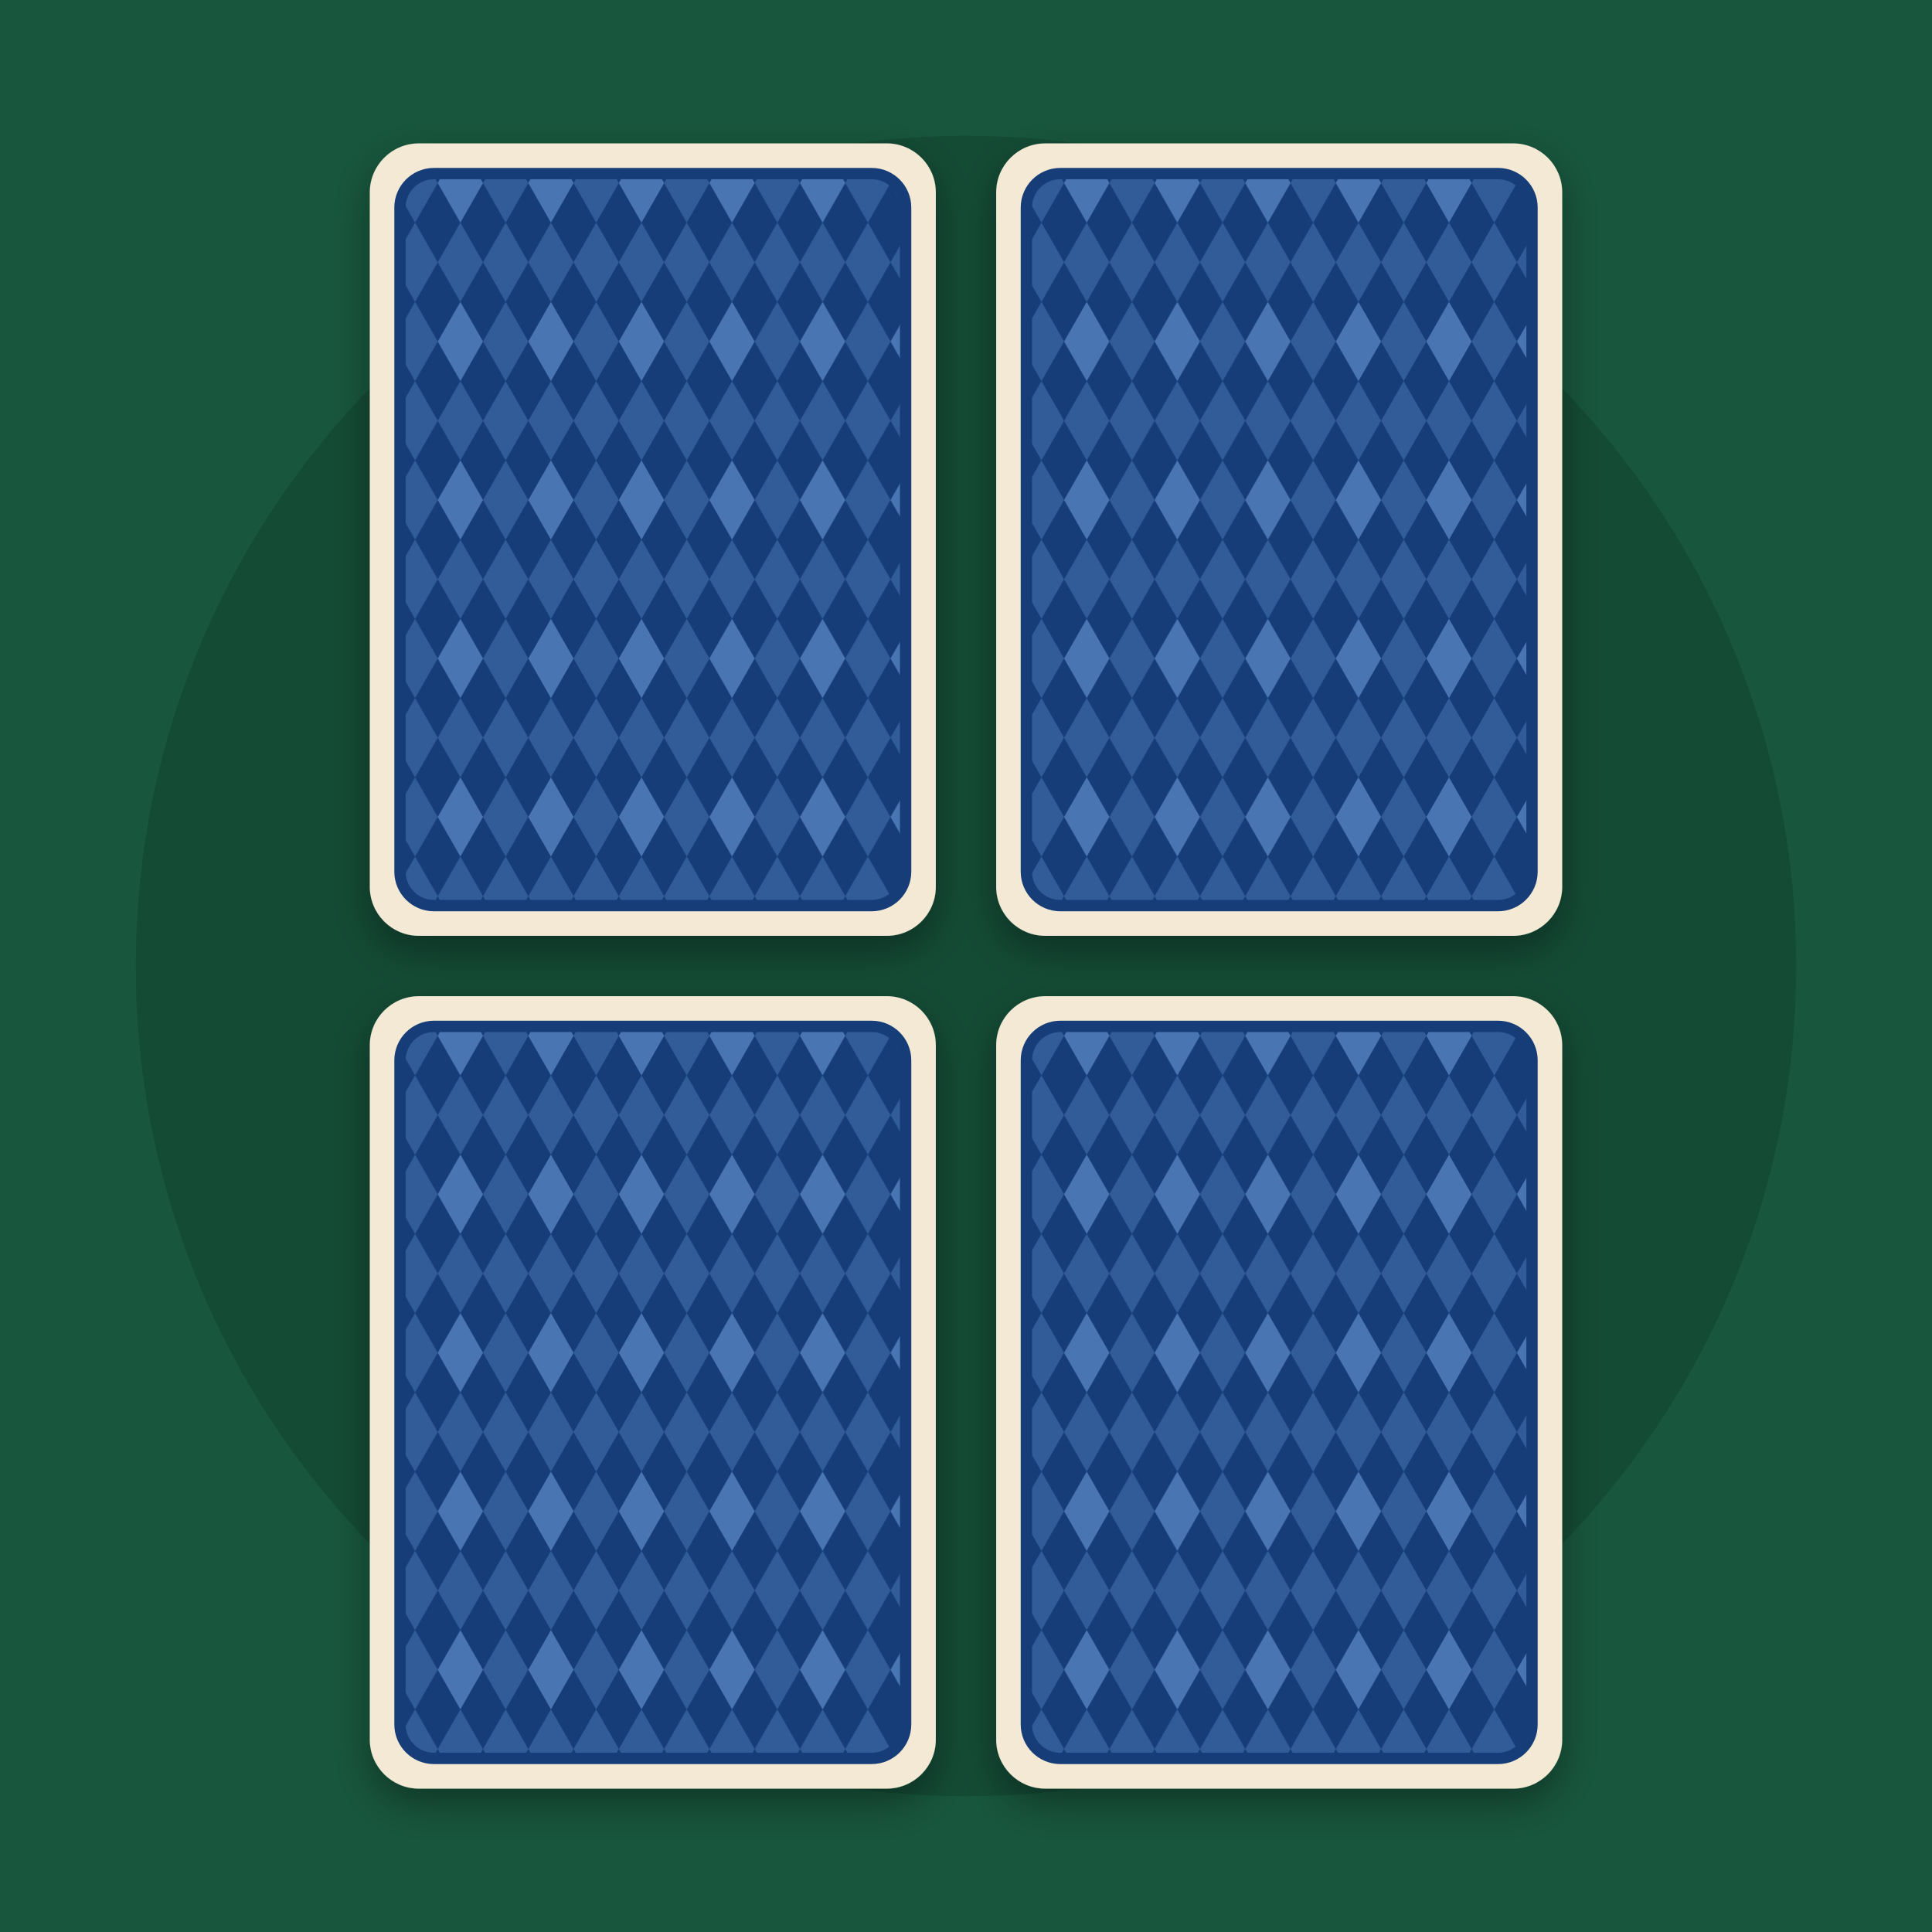
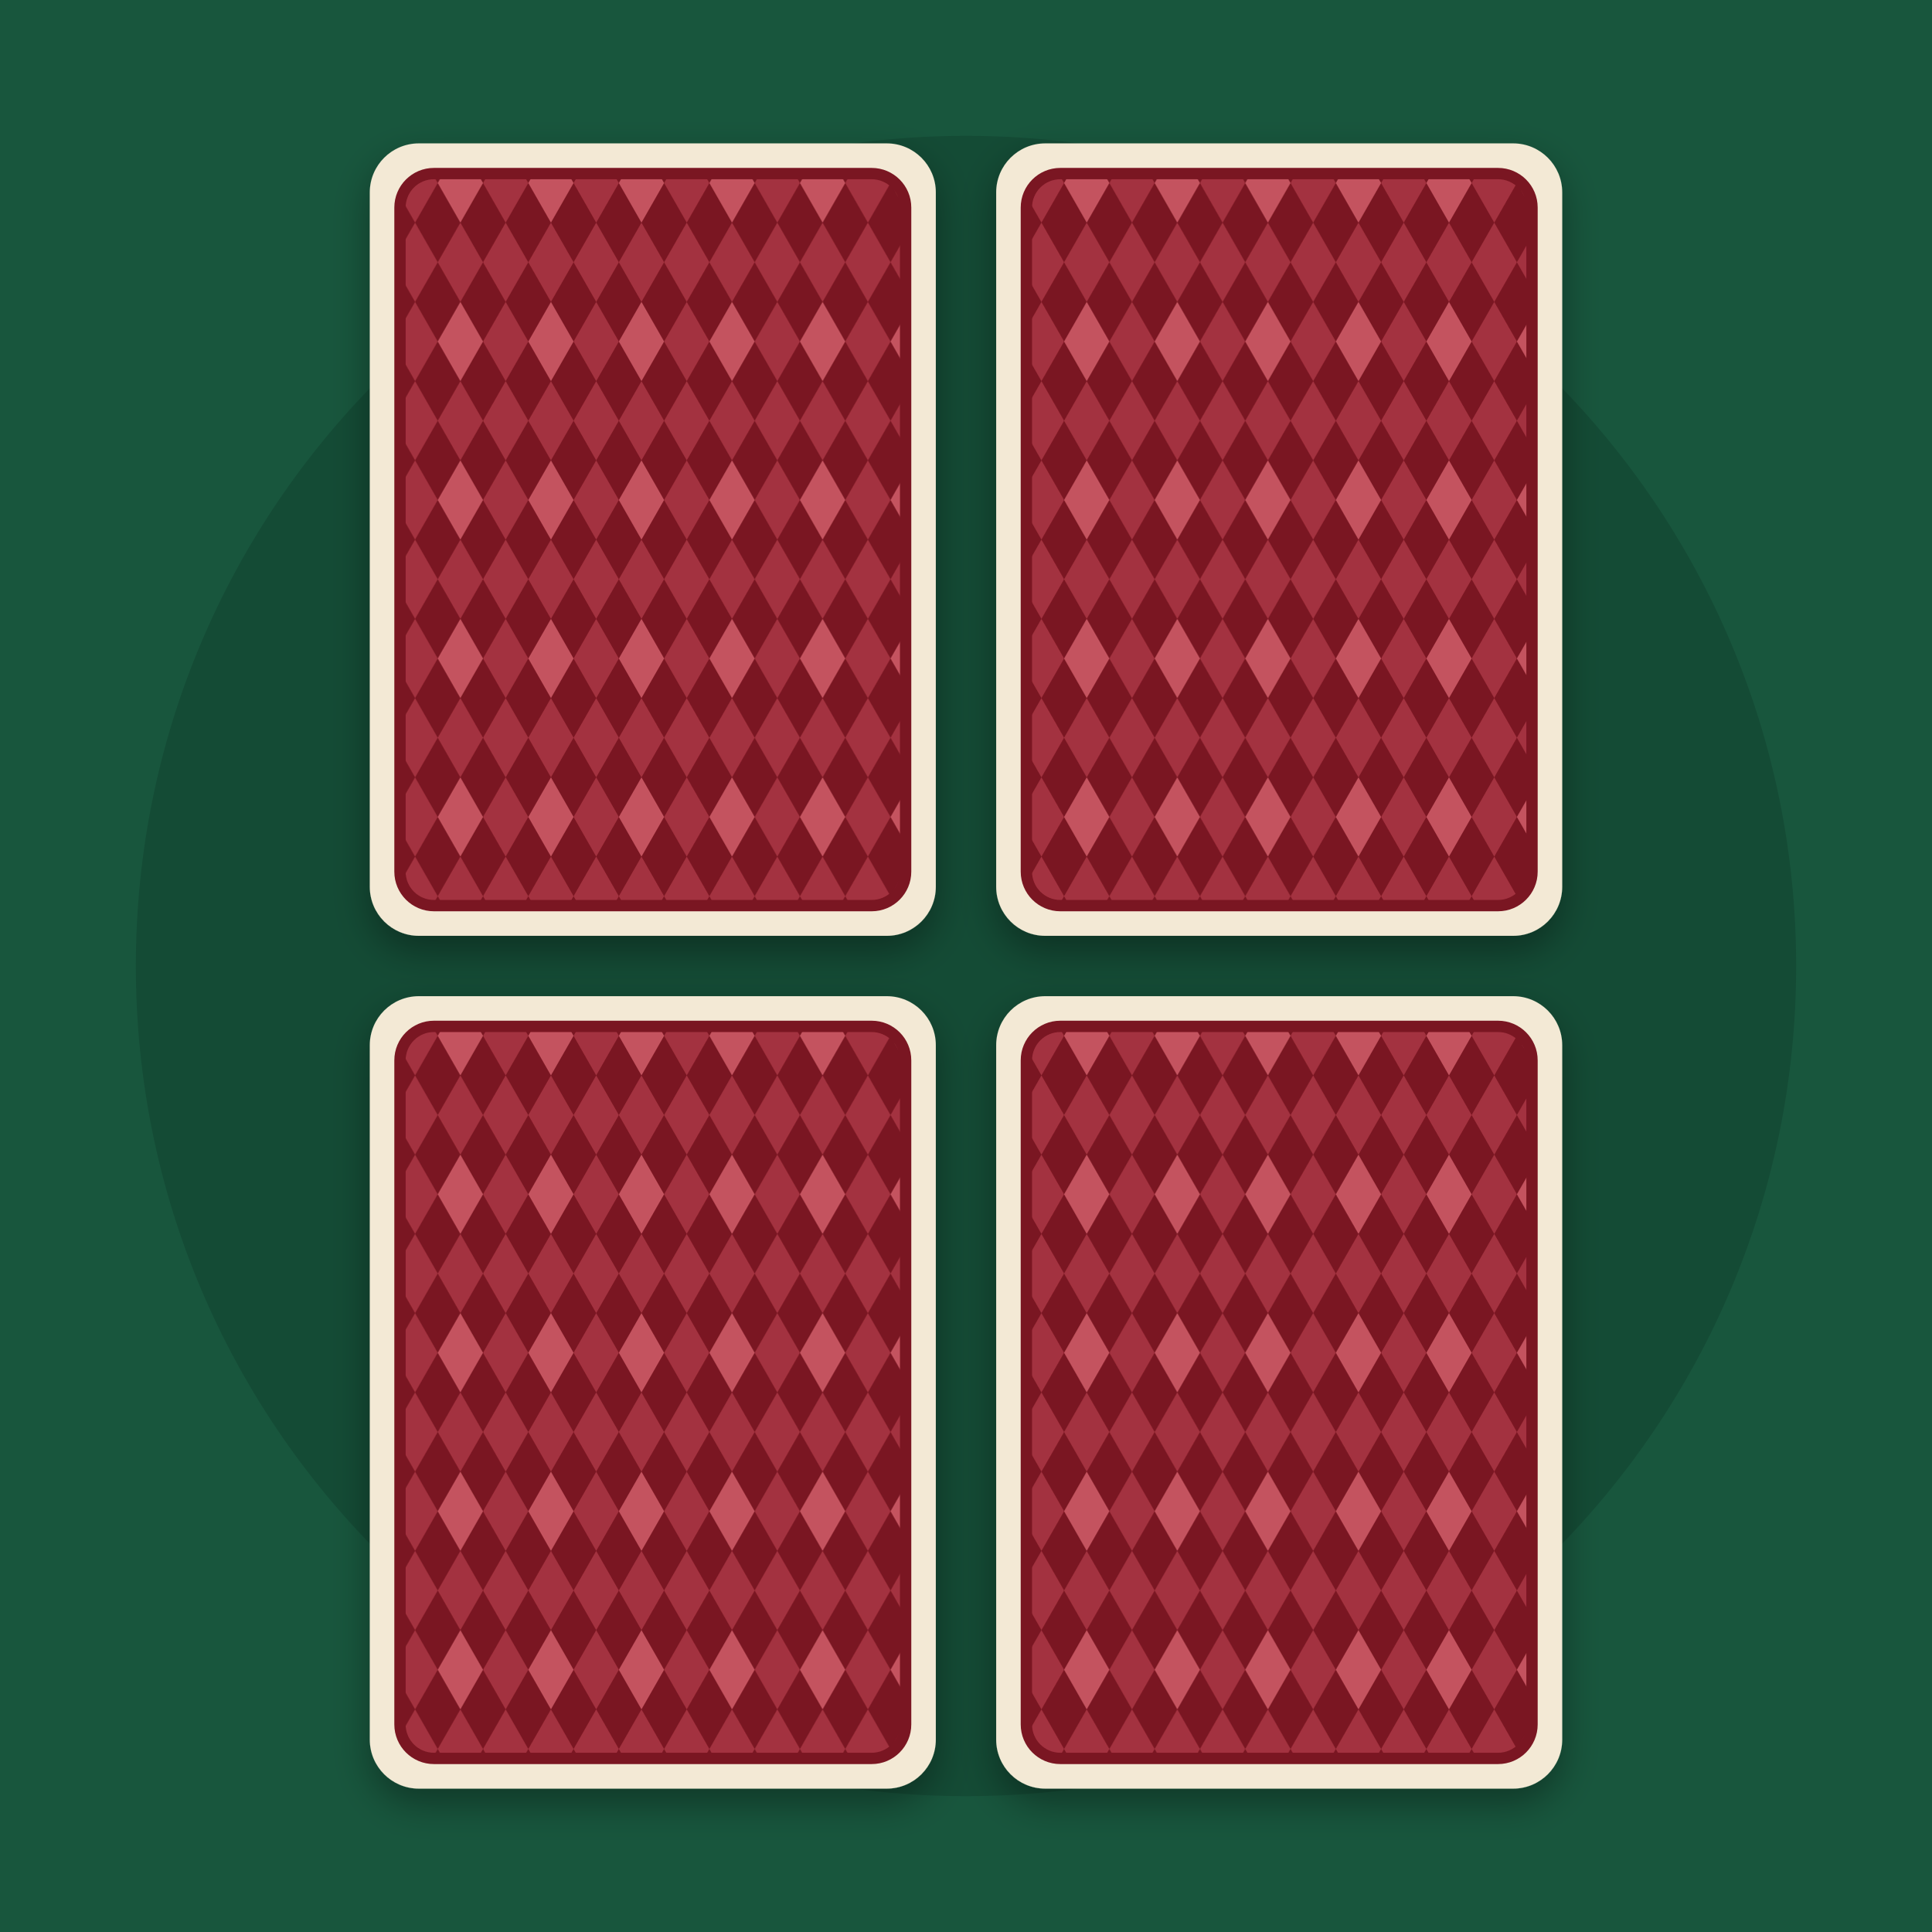
<svg xmlns="http://www.w3.org/2000/svg" width="512" height="512" viewBox="0 0 512 512">
  <defs>
    <pattern id="cardBack" patternUnits="userSpaceOnUse" width="24" height="42">
-       <rect width="24" height="42" fill="#173e78" />
-       <polygon points="12,0 18,10.5 12,21 6,10.5" fill="#315b98" />
-       <polygon points="0,21 6,31.5 0,42 -6,31.5" fill="#315b98" />
-       <polygon points="24,21 30,31.5 24,42 18,31.5" fill="#315b98" />
-       <polygon points="12,21 18,31.5 12,42 6,31.5" fill="#315b98" />
-       <polygon points="0,0 6,10.5 0,21 -6,10.5" fill="#4a74b3" />
-       <polygon points="24,0 30,10.5 24,21 18,10.5" fill="#4a74b3" />
+       <rect width="24" height="42" fill="#7a1622" />
+       <polygon points="12,0 18,10.5 12,21 6,10.5" fill="#a3323f" />
+       <polygon points="0,21 6,31.5 0,42 -6,31.5" fill="#a3323f" />
+       <polygon points="24,21 30,31.5 24,42 18,31.5" fill="#a3323f" />
+       <polygon points="12,21 18,31.5 12,42 6,31.5" fill="#a3323f" />
+       <polygon points="0,0 6,10.5 0,21 -6,10.5" fill="#c4535f" />
+       <polygon points="24,0 30,10.5 24,21 18,10.5" fill="#c4535f" />
    </pattern>
    <filter id="shadow" x="-40%" y="-40%" width="180%" height="180%">
      <feDropShadow dx="0" dy="4" stdDeviation="5" flood-color="#000" flood-opacity="0.35" />
    </filter>
    <g id="card">
      <rect width="150" height="210" rx="13" ry="13" fill="#f3e9d5" />
-       <rect x="8" y="8" width="134" height="194" rx="9" ry="9" fill="url(#cardBack)" stroke="#173e78" stroke-width="3" />
+       <rect x="8" y="8" width="134" height="194" rx="9" ry="9" fill="url(#cardBack)" stroke="#7a1622" stroke-width="3" />
    </g>
  </defs>
  <rect width="512" height="512" fill="#18563d" />
  <circle cx="256" cy="256" r="220" fill="#103d2c" opacity="0.45" />
  <use href="#card" x="98" y="38" filter="url(#shadow)" />
  <use href="#card" x="264" y="38" filter="url(#shadow)" />
  <use href="#card" x="98" y="264" filter="url(#shadow)" />
  <use href="#card" x="264" y="264" filter="url(#shadow)" />
</svg>
